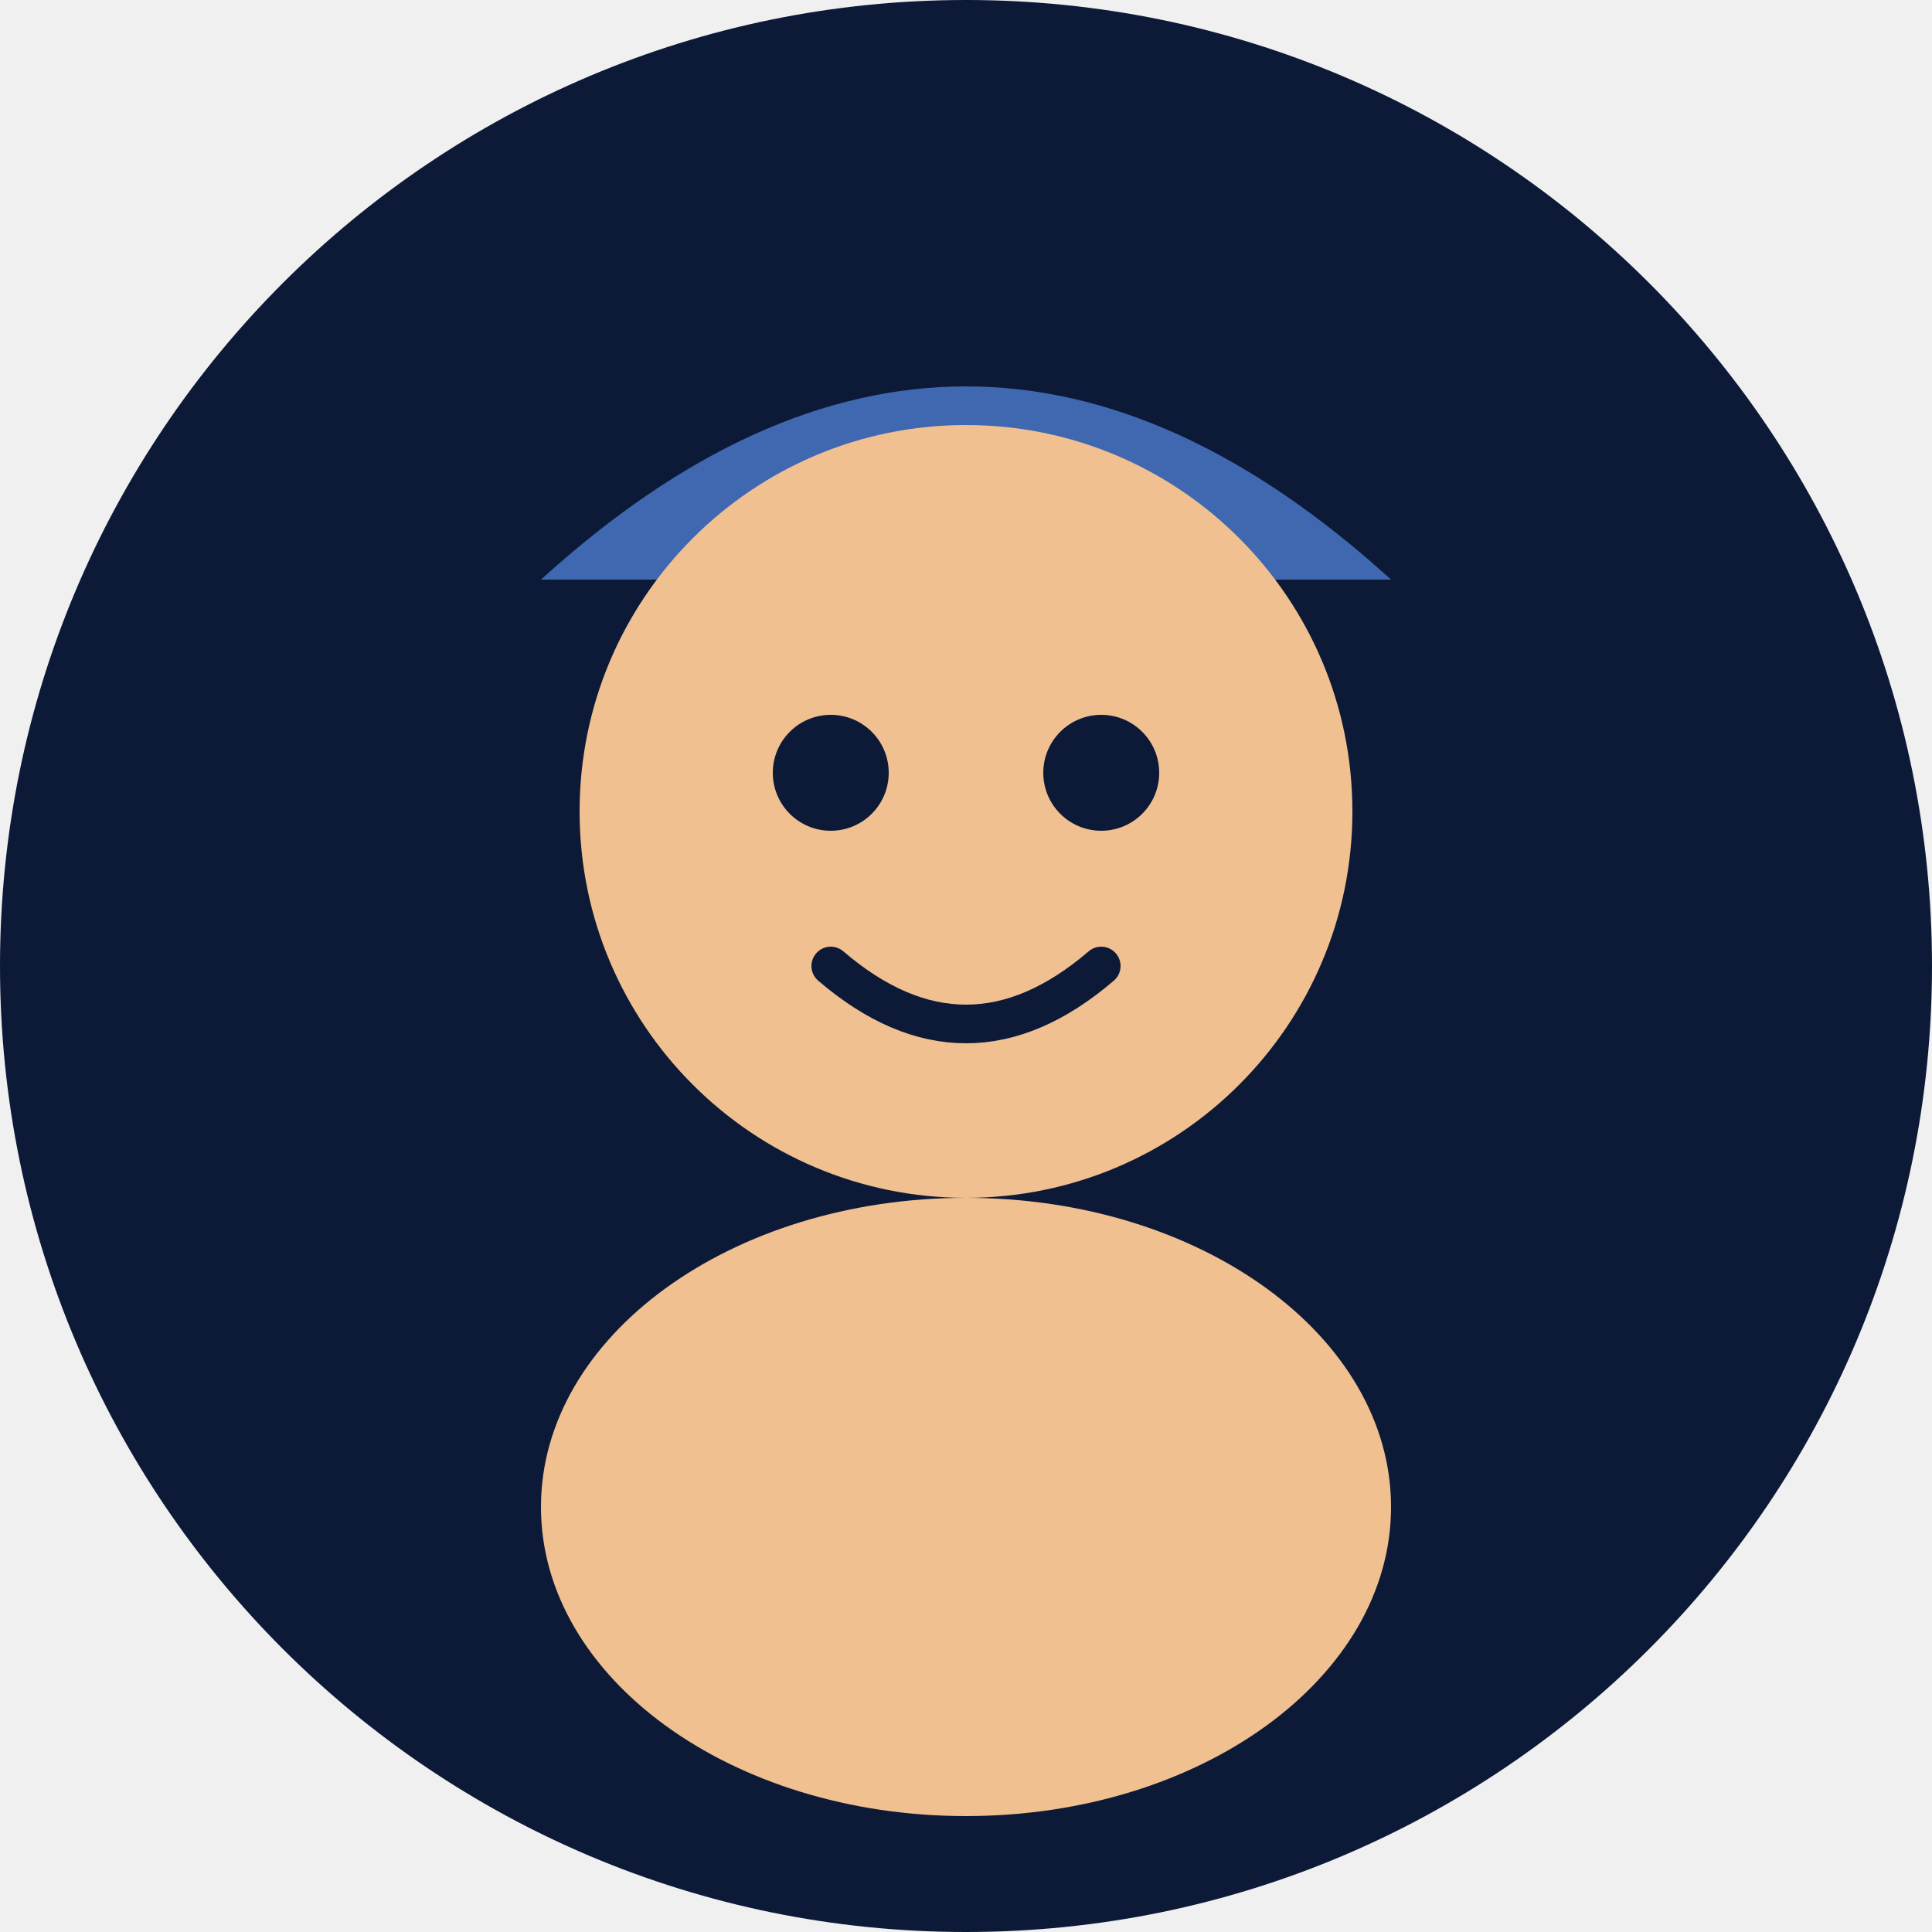
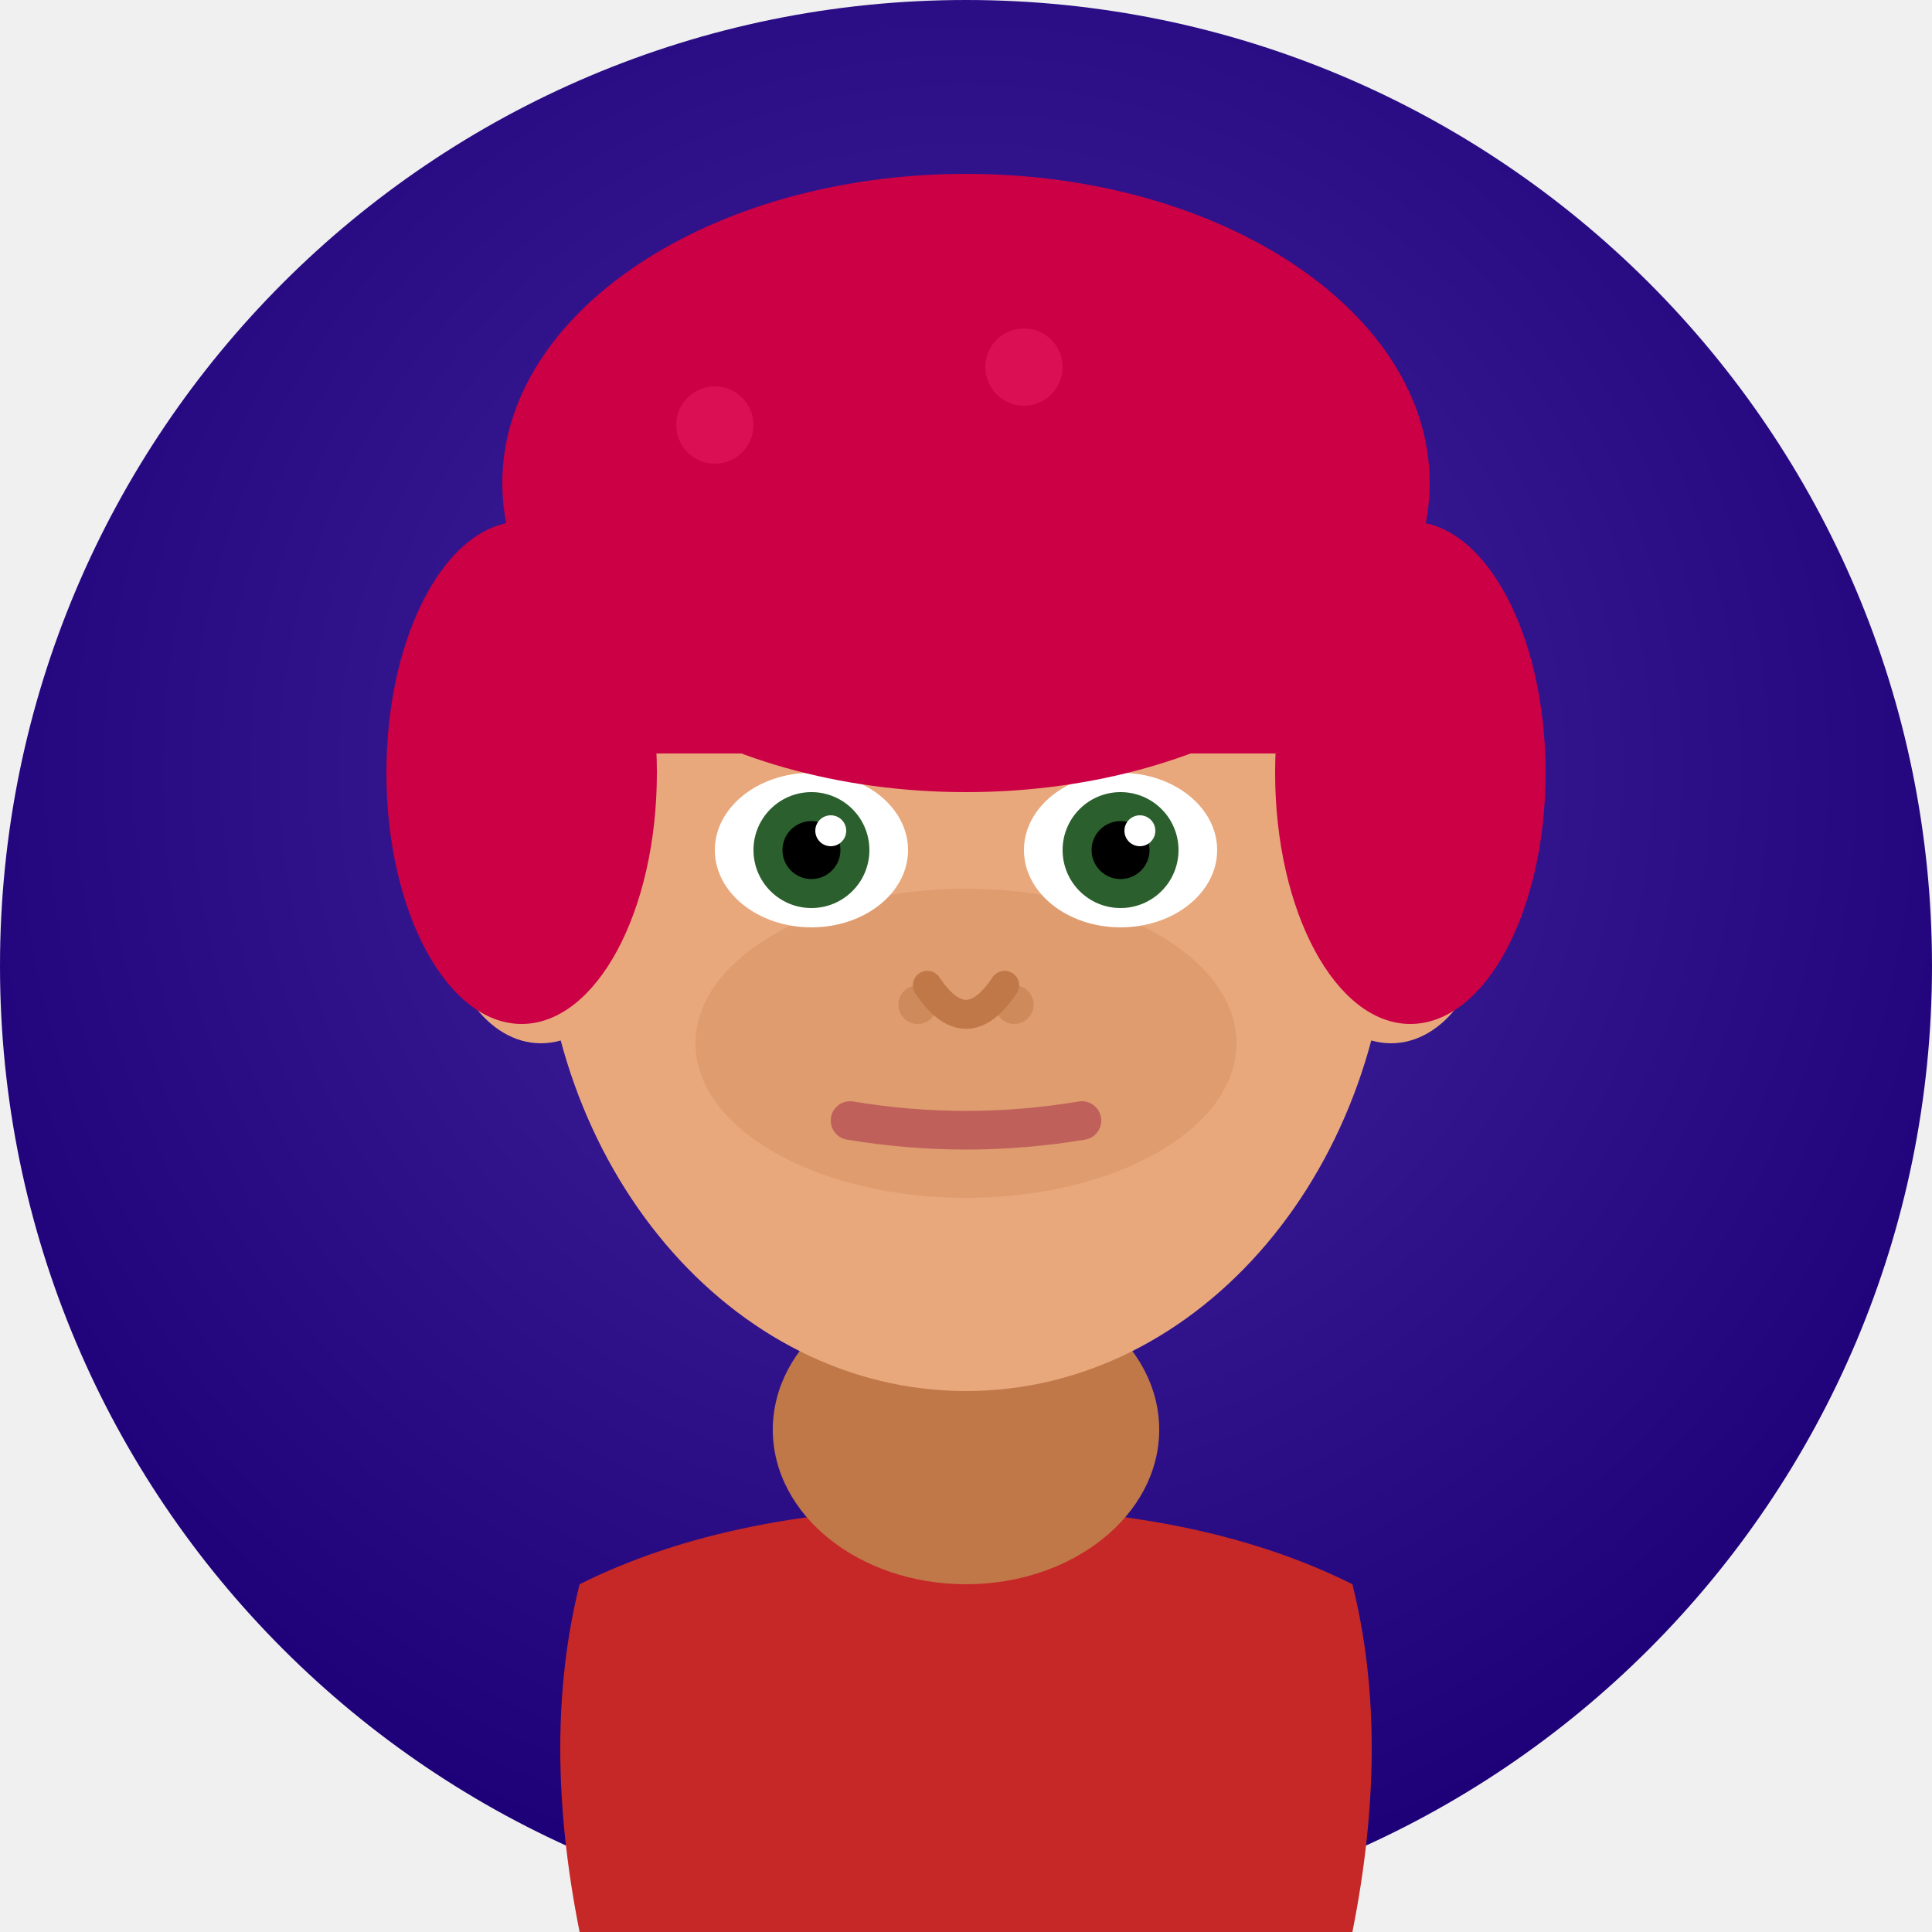
<svg xmlns="http://www.w3.org/2000/svg" viewBox="0 0 100 100">
-   <circle cx="50" cy="50" r="50" fill="#0c1a38" />
-   <path d="M28 30 Q50 10 72 30 Z" fill="#4068b0" />
-   <circle cx="50" cy="42" r="20" fill="#f0c090" />
-   <circle cx="43" cy="40" r="3" fill="#0c1a38" />
-   <circle cx="57" cy="40" r="3" fill="#0c1a38" />
-   <path d="M43 50 Q50 56 57 50" stroke="#0c1a38" stroke-width="2" fill="none" stroke-linecap="round" />
-   <ellipse cx="50" cy="78" rx="22" ry="16" fill="#f0c090" />
+   <defs>
+     <radialGradient id="bg" cx="50%" cy="40%" r="60%">
+       <stop offset="0%" stop-color="#4527a0" stop-opacity="1" />
+       <stop offset="100%" stop-color="#1d0078" stop-opacity="1" />
+     </radialGradient>
+   </defs>
+   <circle cx="50" cy="50" r="50" fill="url(#bg)" />
+   <path d="M30 82 Q28 90 30 100 L70 100 Q72 90 70 82 Q62 78 50 78 Q38 78 30 82Z" fill="#c62828" />
+   <ellipse cx="50" cy="74" rx="10" ry="8" fill="#C07848" />
+   <ellipse cx="50" cy="46" rx="22" ry="26" fill="#E8A87C" />
+   <ellipse cx="28" cy="47" rx="5" ry="7" fill="#E8A87C" />
+   <ellipse cx="28" cy="47" rx="3" ry="5" fill="#C07848" opacity="0.4" />
+   <ellipse cx="72" cy="47" rx="5" ry="7" fill="#E8A87C" />
+   <ellipse cx="72" cy="47" rx="3" ry="5" fill="#C07848" opacity="0.4" />
+   <ellipse cx="50" cy="54" rx="14" ry="8" fill="#C07848" opacity="0.25" />
+   <ellipse cx="42" cy="44" rx="5" ry="4" fill="#fff" />
+   <ellipse cx="58" cy="44" rx="5" ry="4" fill="#fff" />
+   <circle cx="42" cy="44" r="3" fill="#2c5f2e" />
+   <circle cx="58" cy="44" r="3" fill="#2c5f2e" />
+   <circle cx="42" cy="44" r="1.5" fill="#000" />
+   <circle cx="58" cy="44" r="1.5" fill="#000" />
+   <circle cx="43" cy="43" r="0.8" fill="#fff" />
+   <circle cx="59" cy="43" r="0.8" fill="#fff" />
+   <path d="M48 51 Q50 54 52 51" fill="none" stroke="#C07848" stroke-width="1.5" stroke-linecap="round" />
+   <circle cx="47.5" cy="52" r="1" fill="#C07848" opacity="0.5" />
+   <circle cx="52.5" cy="52" r="1" fill="#C07848" opacity="0.5" />
+   <ellipse cx="50" cy="25" rx="24" ry="16" fill="#cc0044" />
+   <rect x="27" y="25" width="46" height="14" fill="#cc0044" />
+   <ellipse cx="27" cy="40" rx="7" ry="13" fill="#cc0044" />
+   <ellipse cx="73" cy="40" rx="7" ry="13" fill="#cc0044" />
+   <circle cx="36" cy="22" r="5" fill="#cc0044" />
+   <circle cx="44" cy="20" r="6" fill="#cc0044" />
+   <circle cx="52" cy="19" r="6" fill="#cc0044" />
+   <circle cx="60" cy="20" r="5" fill="#cc0044" />
+   <circle cx="67" cy="23" r="5" fill="#cc0044" />
+   <circle cx="37" cy="22" r="2" fill="#e5195d" opacity="0.6" />
+   <circle cx="53" cy="19" r="2" fill="#e5195d" opacity="0.6" />
+   <path d="M44 58 Q50 59 56 58" fill="none" stroke="#c0605a" stroke-width="2" stroke-linecap="round" />
</svg>
